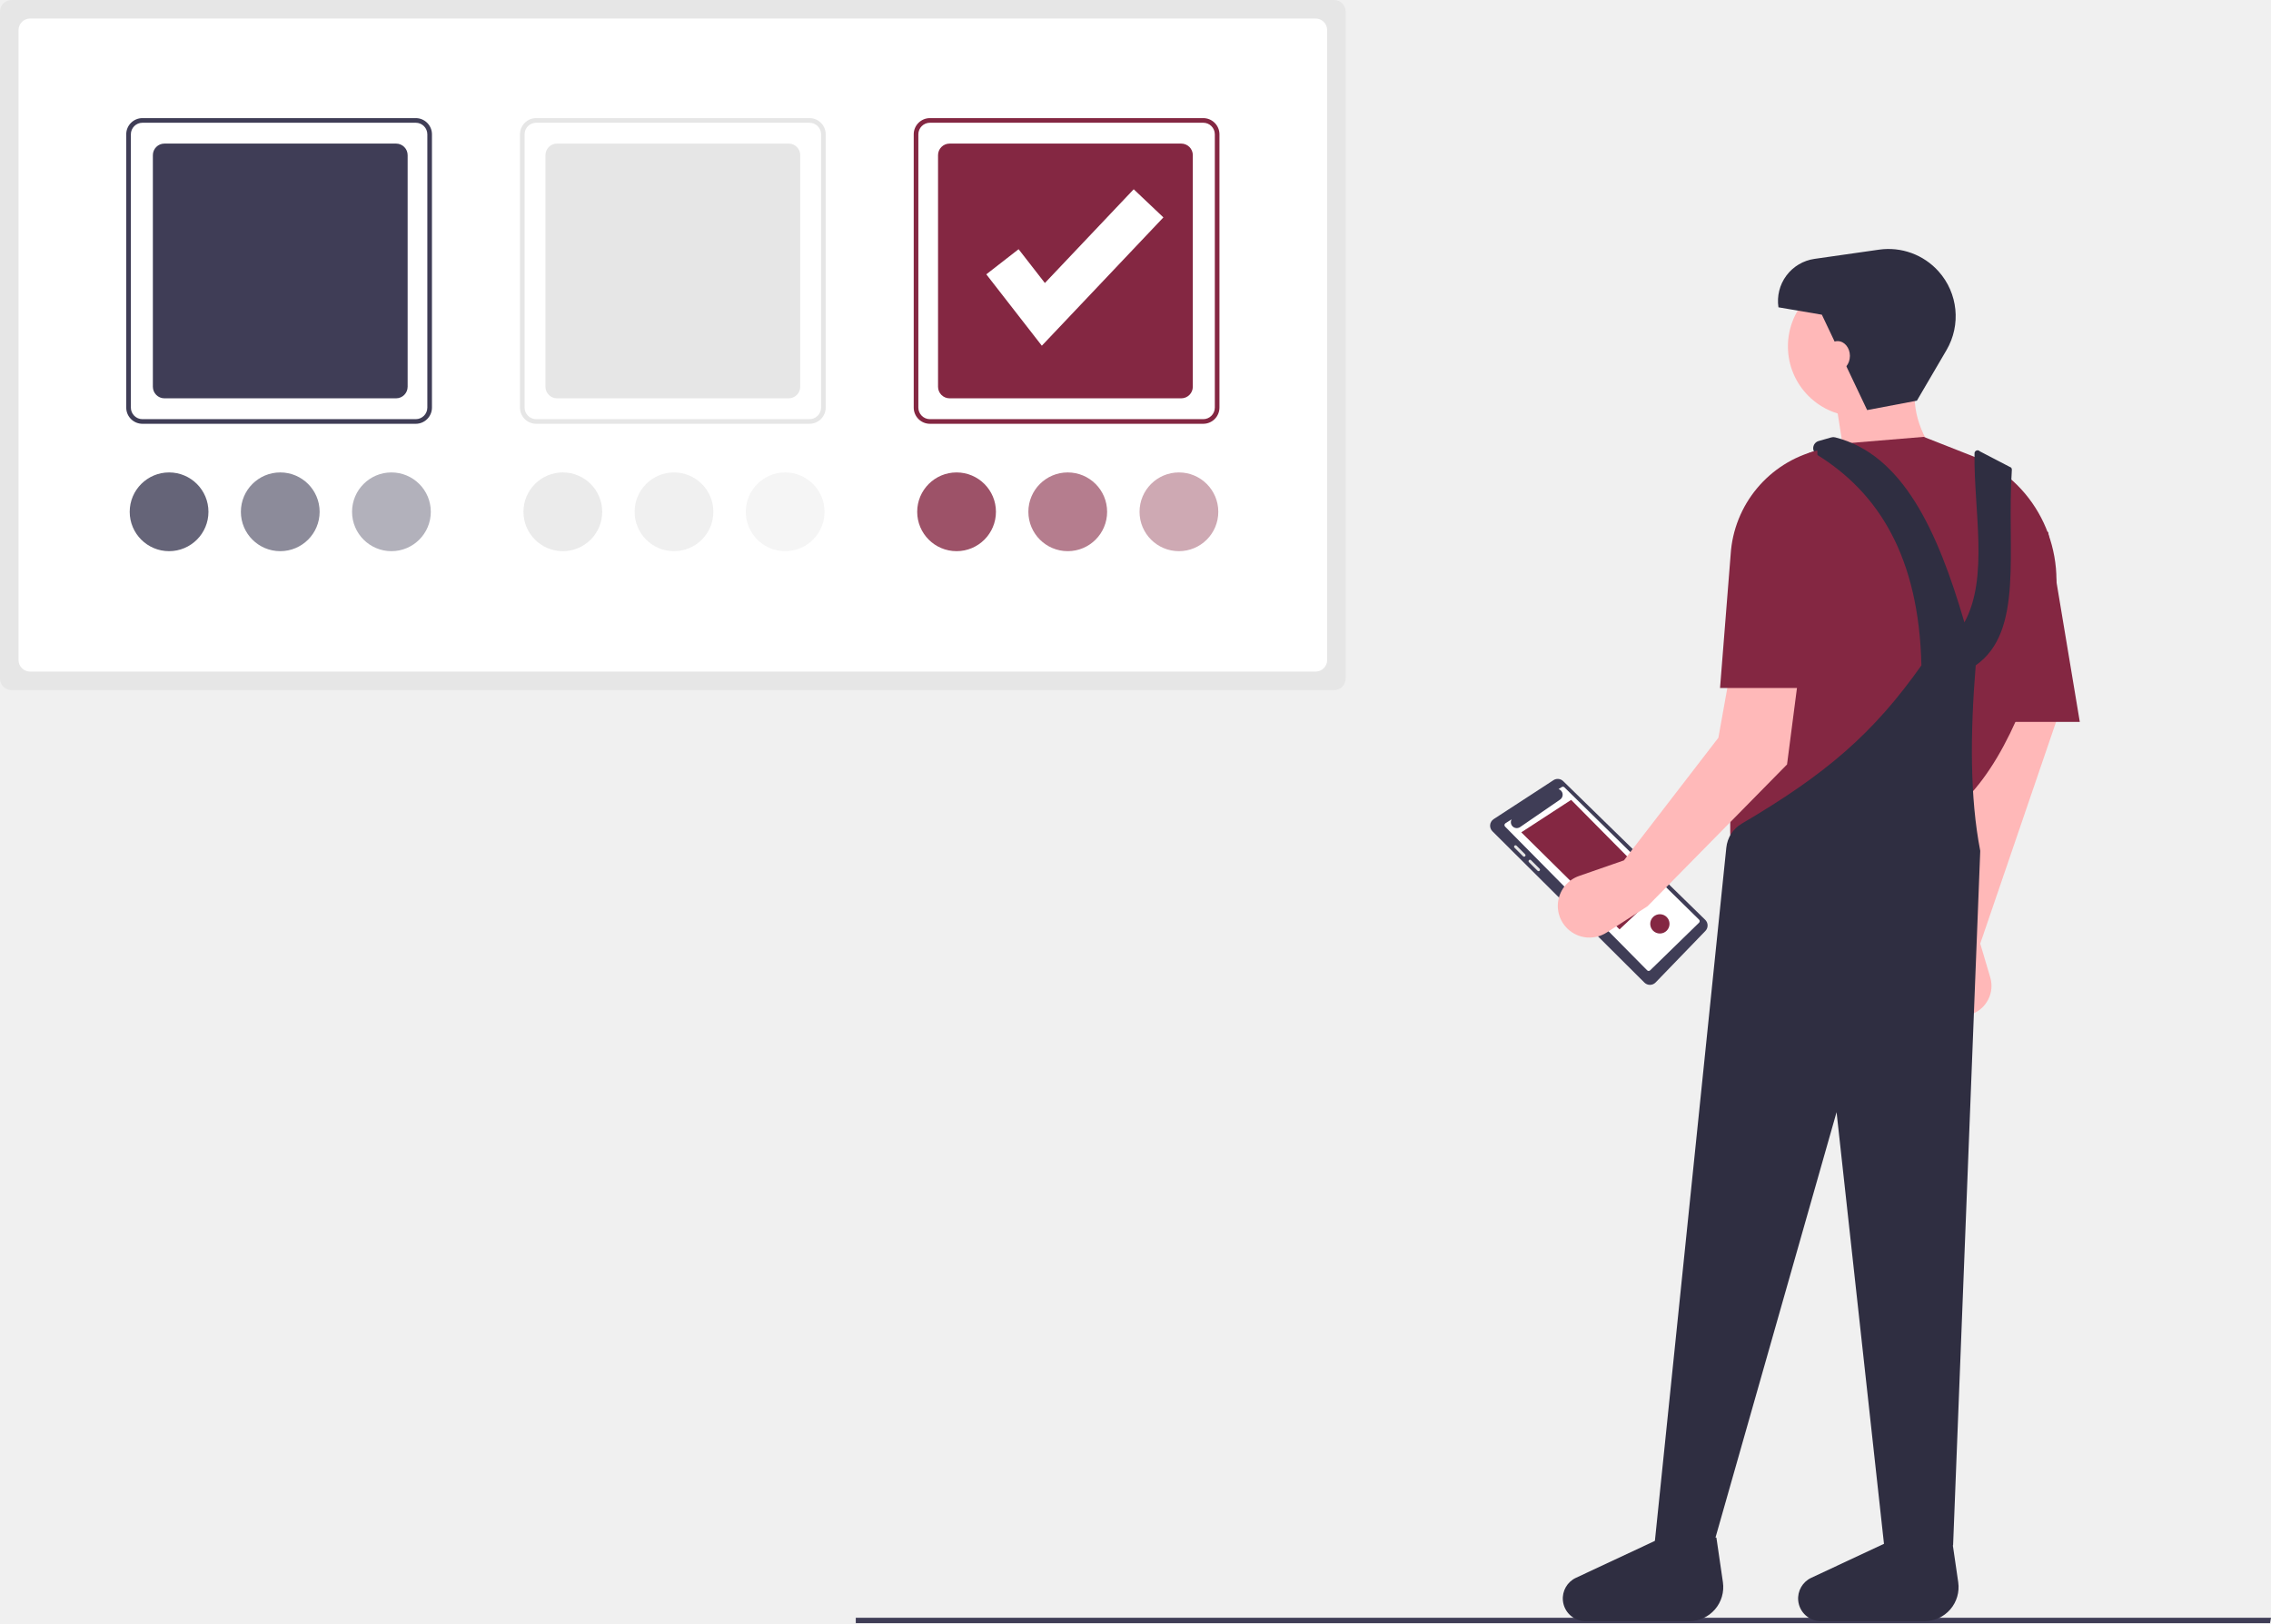
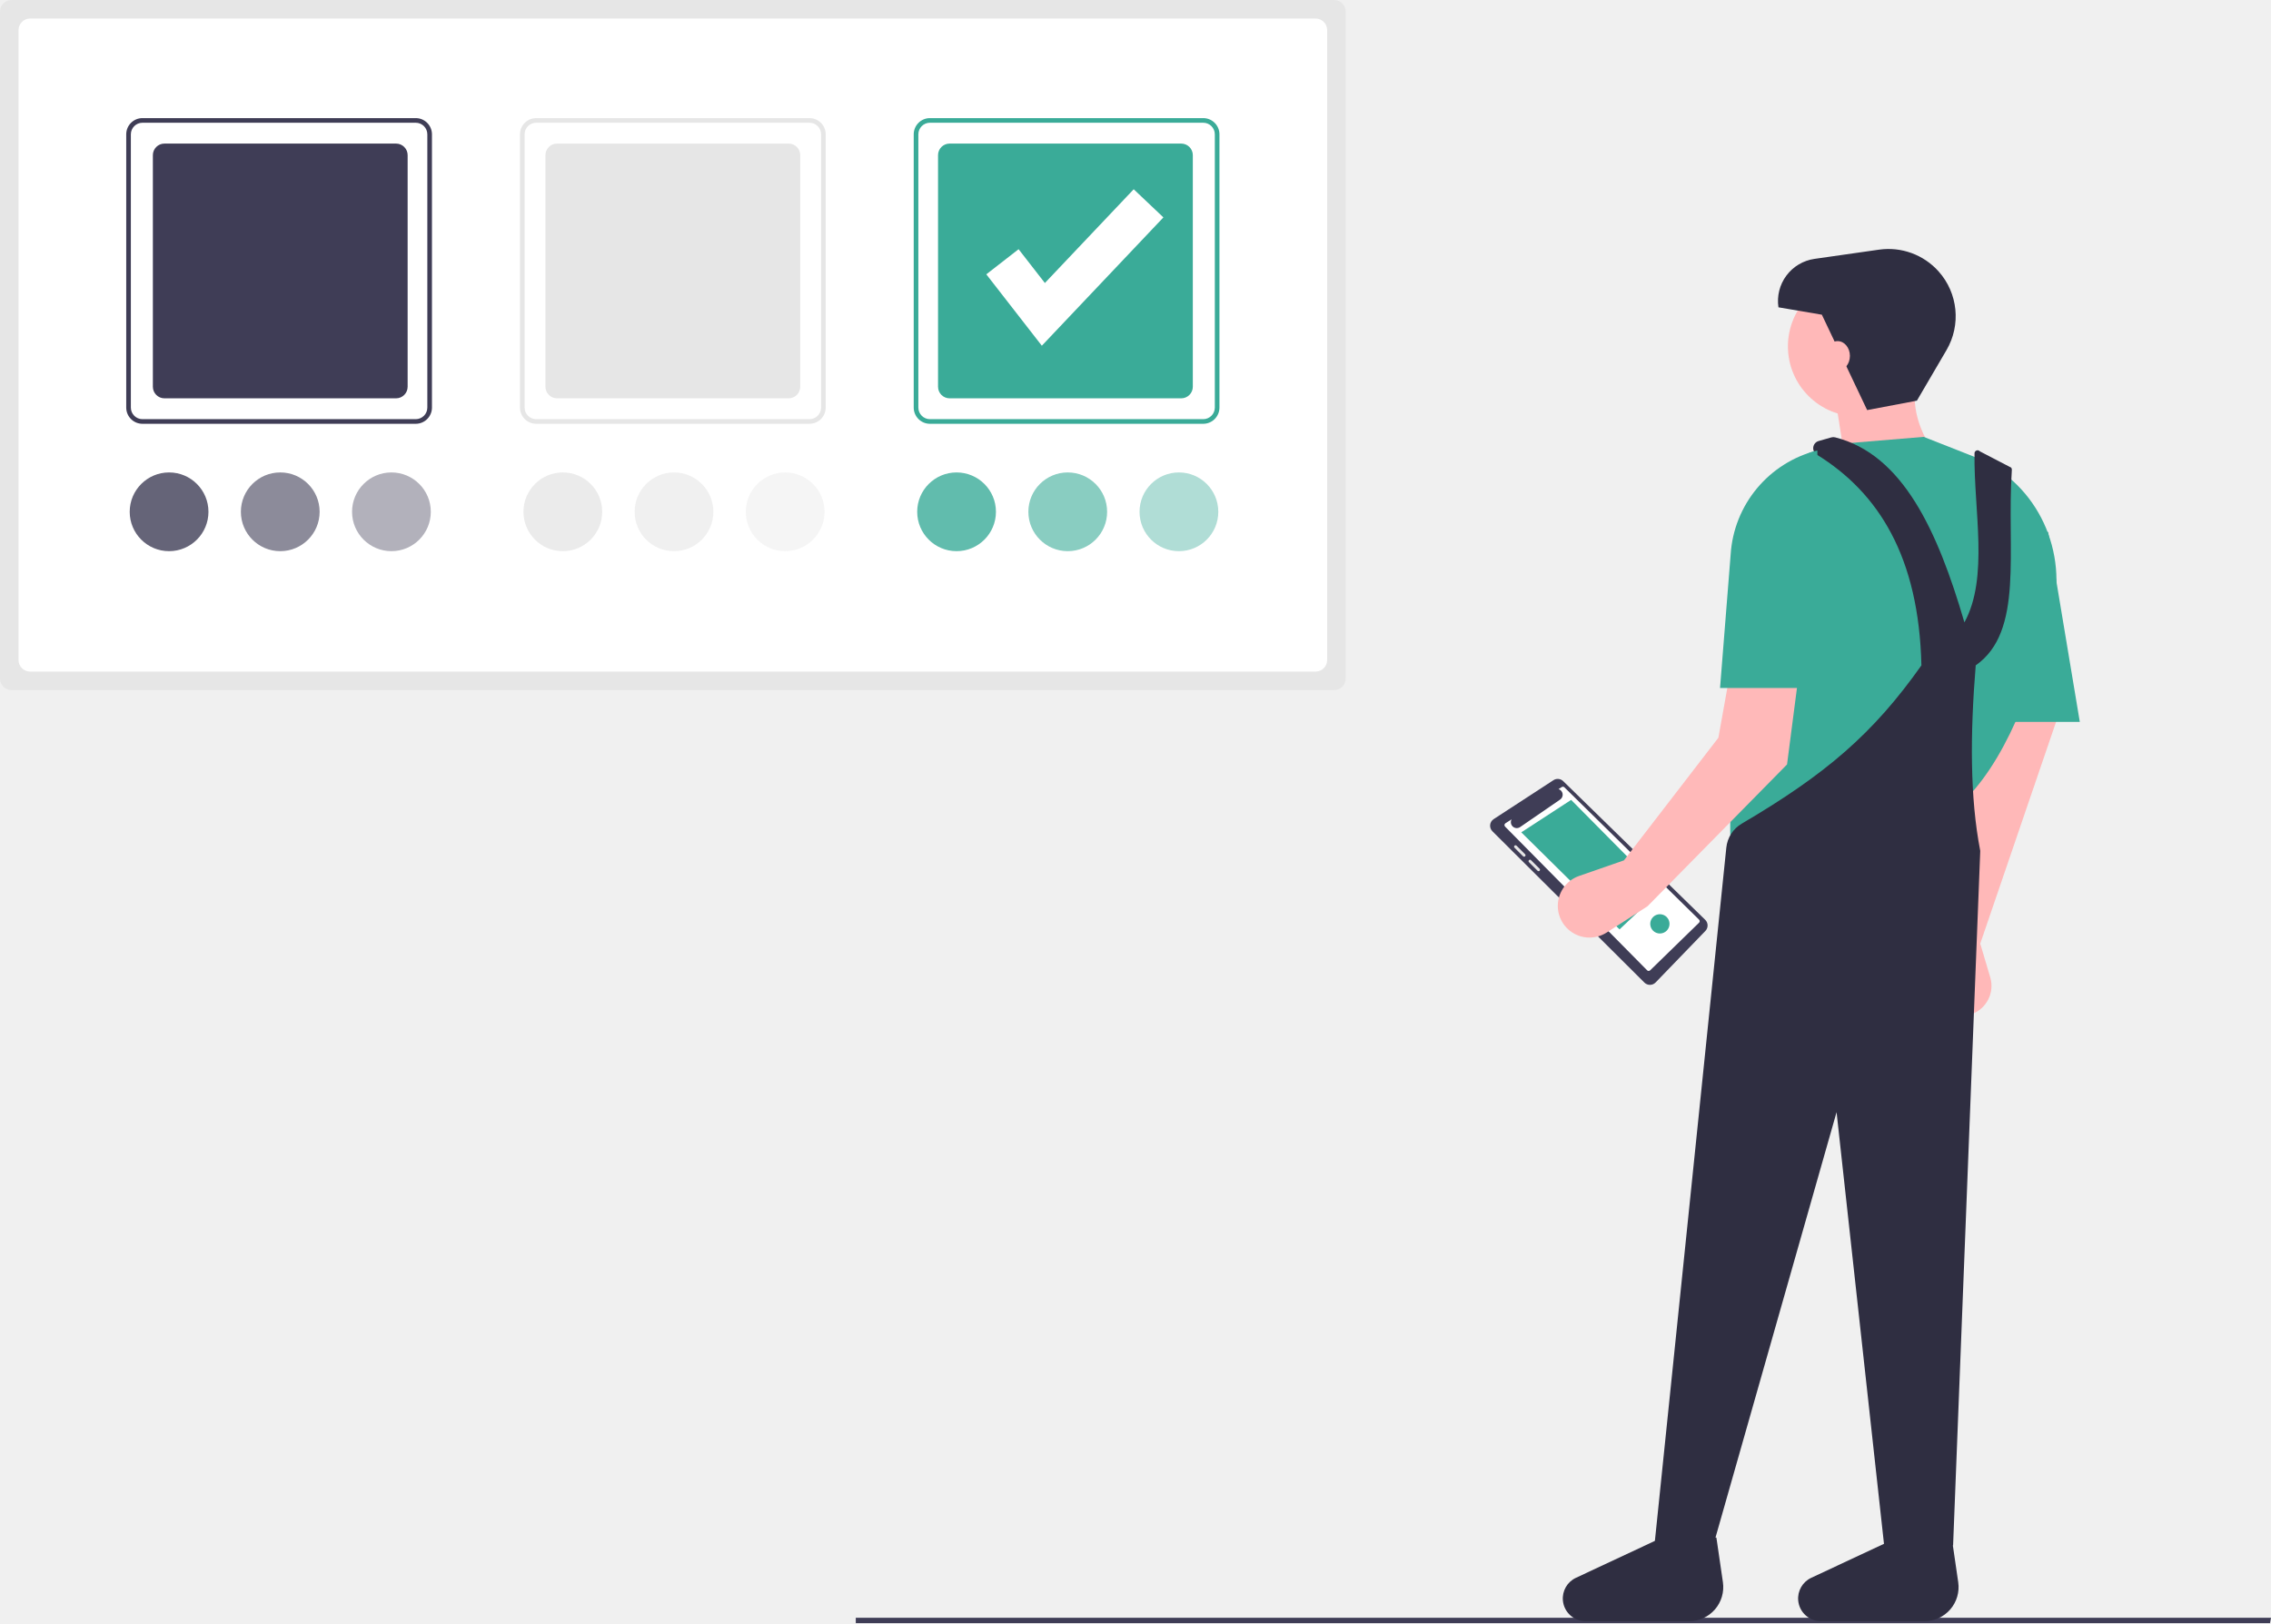
<svg xmlns="http://www.w3.org/2000/svg" id="fafb0f89-a72a-431c-9009-ab2c777222ec" data-name="Layer 1" width="921.861" height="658.974" viewBox="0 0 921.861 658.974">
  <polygon points="921.466 658.974 347.385 658.974 347.385 656.793 921.861 656.793 921.466 658.974" fill="#3f3d56" />
  <path d="M143.771,120.513a4.706,4.706,0,0,0-4.701,4.701V395.988a4.706,4.706,0,0,0,4.701,4.701H680.619a4.706,4.706,0,0,0,4.701-4.701V125.214a4.706,4.706,0,0,0-4.701-4.701Z" transform="translate(-139.0697 -120.5128)" fill="#e6e6e6" />
  <path d="M151.292,128.034a4.706,4.706,0,0,0-4.701,4.701V388.467a4.706,4.706,0,0,0,4.701,4.701H673.097a4.706,4.706,0,0,0,4.701-4.701V132.735a4.706,4.706,0,0,0-4.701-4.701Z" transform="translate(-139.0697 -120.5128)" fill="#fff" />
  <path d="M307.834,292.567H196.891a6.589,6.589,0,0,1-6.581-6.581V175.044a6.589,6.589,0,0,1,6.581-6.581H307.834a6.589,6.589,0,0,1,6.581,6.581V285.986A6.589,6.589,0,0,1,307.834,292.567ZM196.891,170.343a4.706,4.706,0,0,0-4.701,4.701V285.986a4.706,4.706,0,0,0,4.701,4.701H307.834a4.706,4.706,0,0,0,4.701-4.701V175.044a4.706,4.706,0,0,0-4.701-4.701Z" transform="translate(-139.0697 -120.5128)" fill="#3f3d56" />
  <path d="M467.666,292.567H356.724a6.589,6.589,0,0,1-6.581-6.581V175.044a6.589,6.589,0,0,1,6.581-6.581H467.666a6.589,6.589,0,0,1,6.581,6.581V285.986A6.589,6.589,0,0,1,467.666,292.567ZM356.724,170.343a4.706,4.706,0,0,0-4.701,4.701V285.986a4.706,4.706,0,0,0,4.701,4.701H467.666a4.706,4.706,0,0,0,4.701-4.701V175.044a4.706,4.706,0,0,0-4.701-4.701Z" transform="translate(-139.0697 -120.5128)" fill="#e6e6e6" />
  <path d="M365.185,178.805a4.706,4.706,0,0,0-4.701,4.701v94.019a4.706,4.706,0,0,0,4.701,4.701h94.019a4.706,4.706,0,0,0,4.701-4.701V183.506a4.706,4.706,0,0,0-4.701-4.701Z" transform="translate(-139.0697 -120.5128)" fill="#e6e6e6" />
  <path d="M205.823,178.805a4.706,4.706,0,0,0-4.701,4.701v94.019a4.706,4.706,0,0,0,4.701,4.701H299.842a4.706,4.706,0,0,0,4.701-4.701V183.506a4.706,4.706,0,0,0-4.701-4.701Z" transform="translate(-139.0697 -120.5128)" fill="#3f3d56" />
-   <path d="M524.547,178.805a4.706,4.706,0,0,0-4.701,4.701v94.019a4.706,4.706,0,0,0,4.701,4.701h94.019a4.706,4.706,0,0,0,4.701-4.701V183.506a4.706,4.706,0,0,0-4.701-4.701Z" transform="translate(-139.0697 -120.5128)" fill="#842742" />
-   <path d="M627.498,292.567H516.556a6.589,6.589,0,0,1-6.581-6.581V175.044a6.589,6.589,0,0,1,6.581-6.581H627.498a6.589,6.589,0,0,1,6.581,6.581V285.986A6.589,6.589,0,0,1,627.498,292.567ZM516.556,170.343a4.706,4.706,0,0,0-4.701,4.701V285.986a4.706,4.706,0,0,0,4.701,4.701H627.498a4.706,4.706,0,0,0,4.701-4.701V175.044a4.706,4.706,0,0,0-4.701-4.701Z" transform="translate(-139.0697 -120.5128)" fill="#842742" />
+   <path d="M524.547,178.805a4.706,4.706,0,0,0-4.701,4.701v94.019a4.706,4.706,0,0,0,4.701,4.701h94.019a4.706,4.706,0,0,0,4.701-4.701V183.506a4.706,4.706,0,0,0-4.701-4.701Z" transform="translate(-139.0697 -120.5128)" fill="#3aab98" />
+   <path d="M627.498,292.567H516.556a6.589,6.589,0,0,1-6.581-6.581V175.044a6.589,6.589,0,0,1,6.581-6.581H627.498a6.589,6.589,0,0,1,6.581,6.581V285.986A6.589,6.589,0,0,1,627.498,292.567ZM516.556,170.343a4.706,4.706,0,0,0-4.701,4.701V285.986a4.706,4.706,0,0,0,4.701,4.701H627.498a4.706,4.706,0,0,0,4.701-4.701V175.044a4.706,4.706,0,0,0-4.701-4.701Z" transform="translate(-139.0697 -120.5128)" fill="#3aab98" />
  <circle cx="228.466" cy="207.782" r="15.983" fill="#e6e6e6" opacity="0.8" />
  <circle cx="318.724" cy="207.782" r="15.983" fill="#e6e6e6" opacity="0.4" />
  <circle cx="273.595" cy="207.782" r="15.983" fill="#e6e6e6" opacity="0.6" />
  <circle cx="68.634" cy="207.782" r="15.983" fill="#3f3d56" opacity="0.8" />
  <circle cx="158.892" cy="207.782" r="15.983" fill="#3f3d56" opacity="0.4" />
  <circle cx="113.763" cy="207.782" r="15.983" fill="#3f3d56" opacity="0.6" />
-   <circle cx="388.298" cy="207.782" r="15.983" fill="#842742" opacity="0.8" />
-   <circle cx="478.556" cy="207.782" r="15.983" fill="#842742" opacity="0.4" />
-   <circle cx="433.427" cy="207.782" r="15.983" fill="#842742" opacity="0.6" />
+   <circle cx="388.298" cy="207.782" r="15.983" fill="#3aab98" opacity="0.8" />
+   <circle cx="478.556" cy="207.782" r="15.983" fill="#3aab98" opacity="0.4" />
+   <circle cx="433.427" cy="207.782" r="15.983" fill="#3aab98" opacity="0.6" />
  <polygon points="422.908 140.352 400.367 111.371 413.475 101.175 424.148 114.897 460.203 76.838 472.26 88.26 422.908 140.352" fill="#fff" />
  <path d="M773.621,437.648a3.173,3.173,0,0,0-3.971-.391l-24.259,15.801a3.191,3.191,0,0,0-.51,4.935l61.694,61.427a3.191,3.191,0,0,0,4.547-.044l20.218-20.925a3.198,3.198,0,0,0-.065-4.5Z" transform="translate(-139.0697 -120.5128)" fill="#3f3d56" />
  <path d="M750.169,454.748l2.511-1.601a2.392,2.392,0,0,0,3.443,3.141l16.246-11.169a2.391,2.391,0,0,0-.632-4.25l1.293-.825a.87.87,0,0,1,1.087.122l54.654,53.71a.87.87,0,0,1-.022,1.245L808.9,514.461a.87.87,0,0,1-1.211-.017l-57.666-58.346A.87.87,0,0,1,750.169,454.748Z" transform="translate(-139.0697 -120.5128)" fill="#fff" />
-   <polygon points="674.178 361.503 657.412 377.311 617.533 337.91 637.772 324.737 674.178 361.503" fill="#842742" />
+   <polygon points="674.178 361.503 657.412 377.311 617.533 337.91 637.772 324.737 674.178 361.503" fill="#3aab98" />
  <path d="M758.153,468.147a.581.581,0,0,0,0-.821l-3.487-3.487a.594.594,0,0,0-.821,0,.581.581,0,0,0,0,.821l3.487,3.487a.594.594,0,0,0,.821,0Z" transform="translate(-139.0697 -120.5128)" fill="#e6e6e6" />
  <path d="M764.028,473.201l-3.487-3.487a.58.58,0,0,0-.821.821l3.487,3.487a.58.58,0,0,0,.821-.821Z" transform="translate(-139.0697 -120.5128)" fill="#e6e6e6" />
-   <circle cx="673.791" cy="375.072" r="3.917" fill="#842742" />
+   <circle cx="673.791" cy="375.072" r="3.917" fill="#3aab98" />
  <path d="M926.375,503.609l-3.019,14.716a12.181,12.181,0,0,0,15.986,13.934h0a12.181,12.181,0,0,0,7.625-14.947l-4.06-13.703,36.739-107.461H948.418Z" transform="translate(-139.0697 -120.5128)" fill="#ffb8b8" />
  <circle cx="754.24" cy="140.621" r="28.472" fill="#ffb8b8" />
  <path d="M888.718,311.649l37.657-4.592c-8.639-10.832-11.905-22.141-9.185-33.983l-33.983,3.674Z" transform="translate(-139.0697 -120.5128)" fill="#ffb8b8" />
-   <path d="M841.876,470.544l89.091-20.206c19.043-14.81,31.414-44.187,40.97-79.71,6.964-25.888-5.548-53.449-30.14-64.122q-.882-.383-1.782-.737l-20.07-7.896-33.065,2.755-11.797,3.217a13.38,13.38,0,0,0-9.71,10.913C849.514,372.952,839.06,426.928,841.876,470.544Z" transform="translate(-139.0697 -120.5128)" fill="#842742" />
-   <polygon points="804.756 293.086 844.25 293.086 831.391 215.935 804.756 218.69 804.756 293.086" fill="#842742" />
+   <path d="M841.876,470.544l89.091-20.206c19.043-14.81,31.414-44.187,40.97-79.71,6.964-25.888-5.548-53.449-30.14-64.122q-.882-.383-1.782-.737l-20.07-7.896-33.065,2.755-11.797,3.217a13.38,13.38,0,0,0-9.71,10.913C849.514,372.952,839.06,426.928,841.876,470.544Z" transform="translate(-139.0697 -120.5128)" fill="#3aab98" />
+   <polygon points="804.756 293.086 844.25 293.086 831.391 215.935 804.756 218.69 804.756 293.086" fill="#3aab98" />
  <path d="M810.648,747.921h23.88l50.056-175.886,19.317,175.886h27.984l11.022-281.969c-4.206-21.634-4.116-47.417-1.837-75.314,19.695-13.788,12.483-46.52,14.663-79.406a1.254,1.254,0,0,0-.285-.882l-12.692-6.597a1.241,1.241,0,0,0-2.176.909c-.323,22.994,5.876,50.339-4.102,68.525-10.841-37.058-24.971-68.174-52.476-75.121a3.047,3.047,0,0,0-1.58.031l-5.122,1.463a3.042,3.042,0,0,0-.732,5.527c25.163,15.546,41.428,41.576,42.459,85.551-19.579,27.709-38.646,44.111-72.969,64.283a12.797,12.797,0,0,0-6.229,9.728Z" transform="translate(-139.0697 -120.5128)" fill="#2f2e41" />
  <path d="M897,287l20.19-3.823,12.011-20.519a27.28,27.28,0,0,0-3.194-31.95l0,0a27.28,27.28,0,0,0-24.207-8.837l-26.167,3.738a17.279,17.279,0,0,0-14.644,19.668l17.625,2.999Z" transform="translate(-139.0697 -120.5128)" fill="#2f2e41" />
  <path d="M782.69,778.689h42.062a13.837,13.837,0,0,0,13.693-15.834l-2.64-18.105-19.091-1.414-37.938,17.745a9.239,9.239,0,0,0-5.283,9.245h0A9.239,9.239,0,0,0,782.69,778.689Z" transform="translate(-139.0697 -120.5128)" fill="#2f2e41" />
  <path d="M878.21,778.689h42.062a13.837,13.837,0,0,0,13.693-15.834l-2.64-18.105-19.091-1.414-37.938,17.745a9.239,9.239,0,0,0-5.283,9.245h0A9.239,9.239,0,0,0,878.21,778.689Z" transform="translate(-139.0697 -120.5128)" fill="#2f2e41" />
  <path d="M798.268,469.807l-18.197,6.325a12.868,12.868,0,0,0-3.725,22.273l0,0a12.868,12.868,0,0,0,14.914.702l16.586-10.674L864.478,430.868l8.777-67.661a51.522,51.522,0,0,0-18.172-46.26l0,0L836.614,420.015Z" transform="translate(-139.0697 -120.5128)" fill="#ffb9b9" />
-   <path d="M837.283,399.822H877.696l-.918-96.439h0a46.578,46.578,0,0,0-35.191,42.282Z" transform="translate(-139.0697 -120.5128)" fill="#842742" />
+   <path d="M837.283,399.822H877.696l-.918-96.439h0a46.578,46.578,0,0,0-35.191,42.282Z" transform="translate(-139.0697 -120.5128)" fill="#3aab98" />
  <ellipse cx="745.93" cy="144.487" rx="5" ry="6" fill="#ffb8b8" />
</svg>
